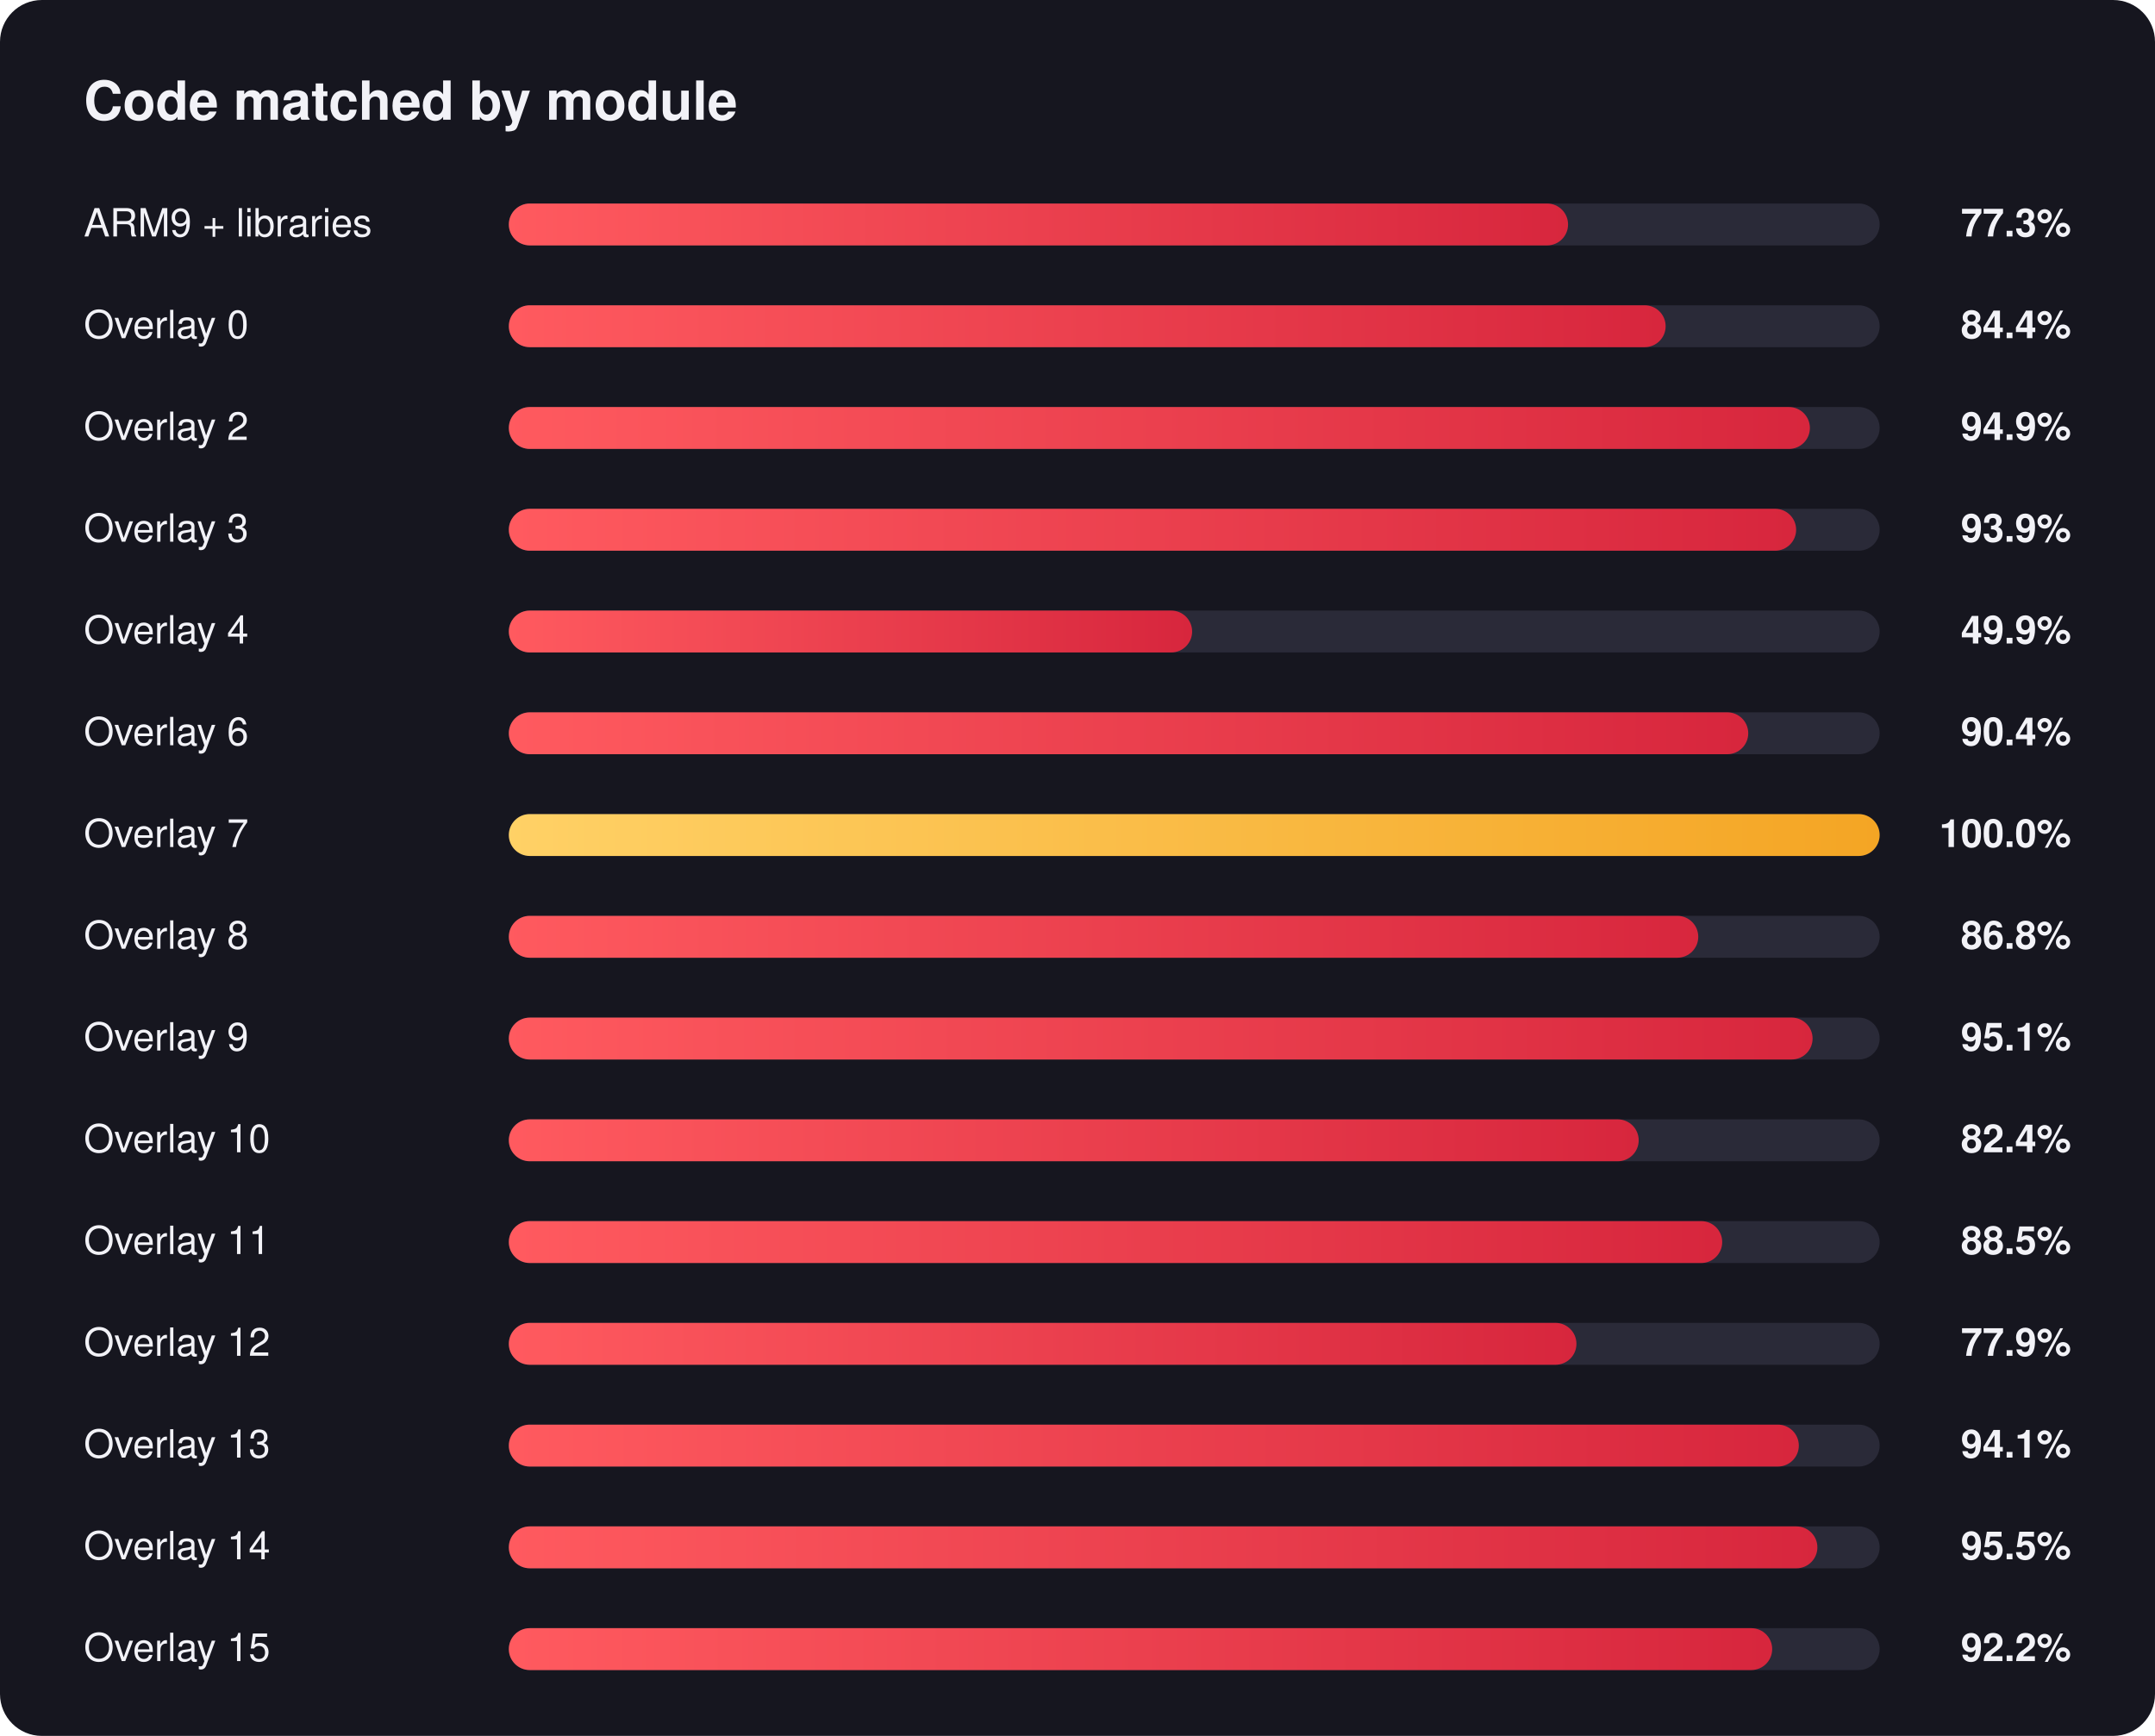
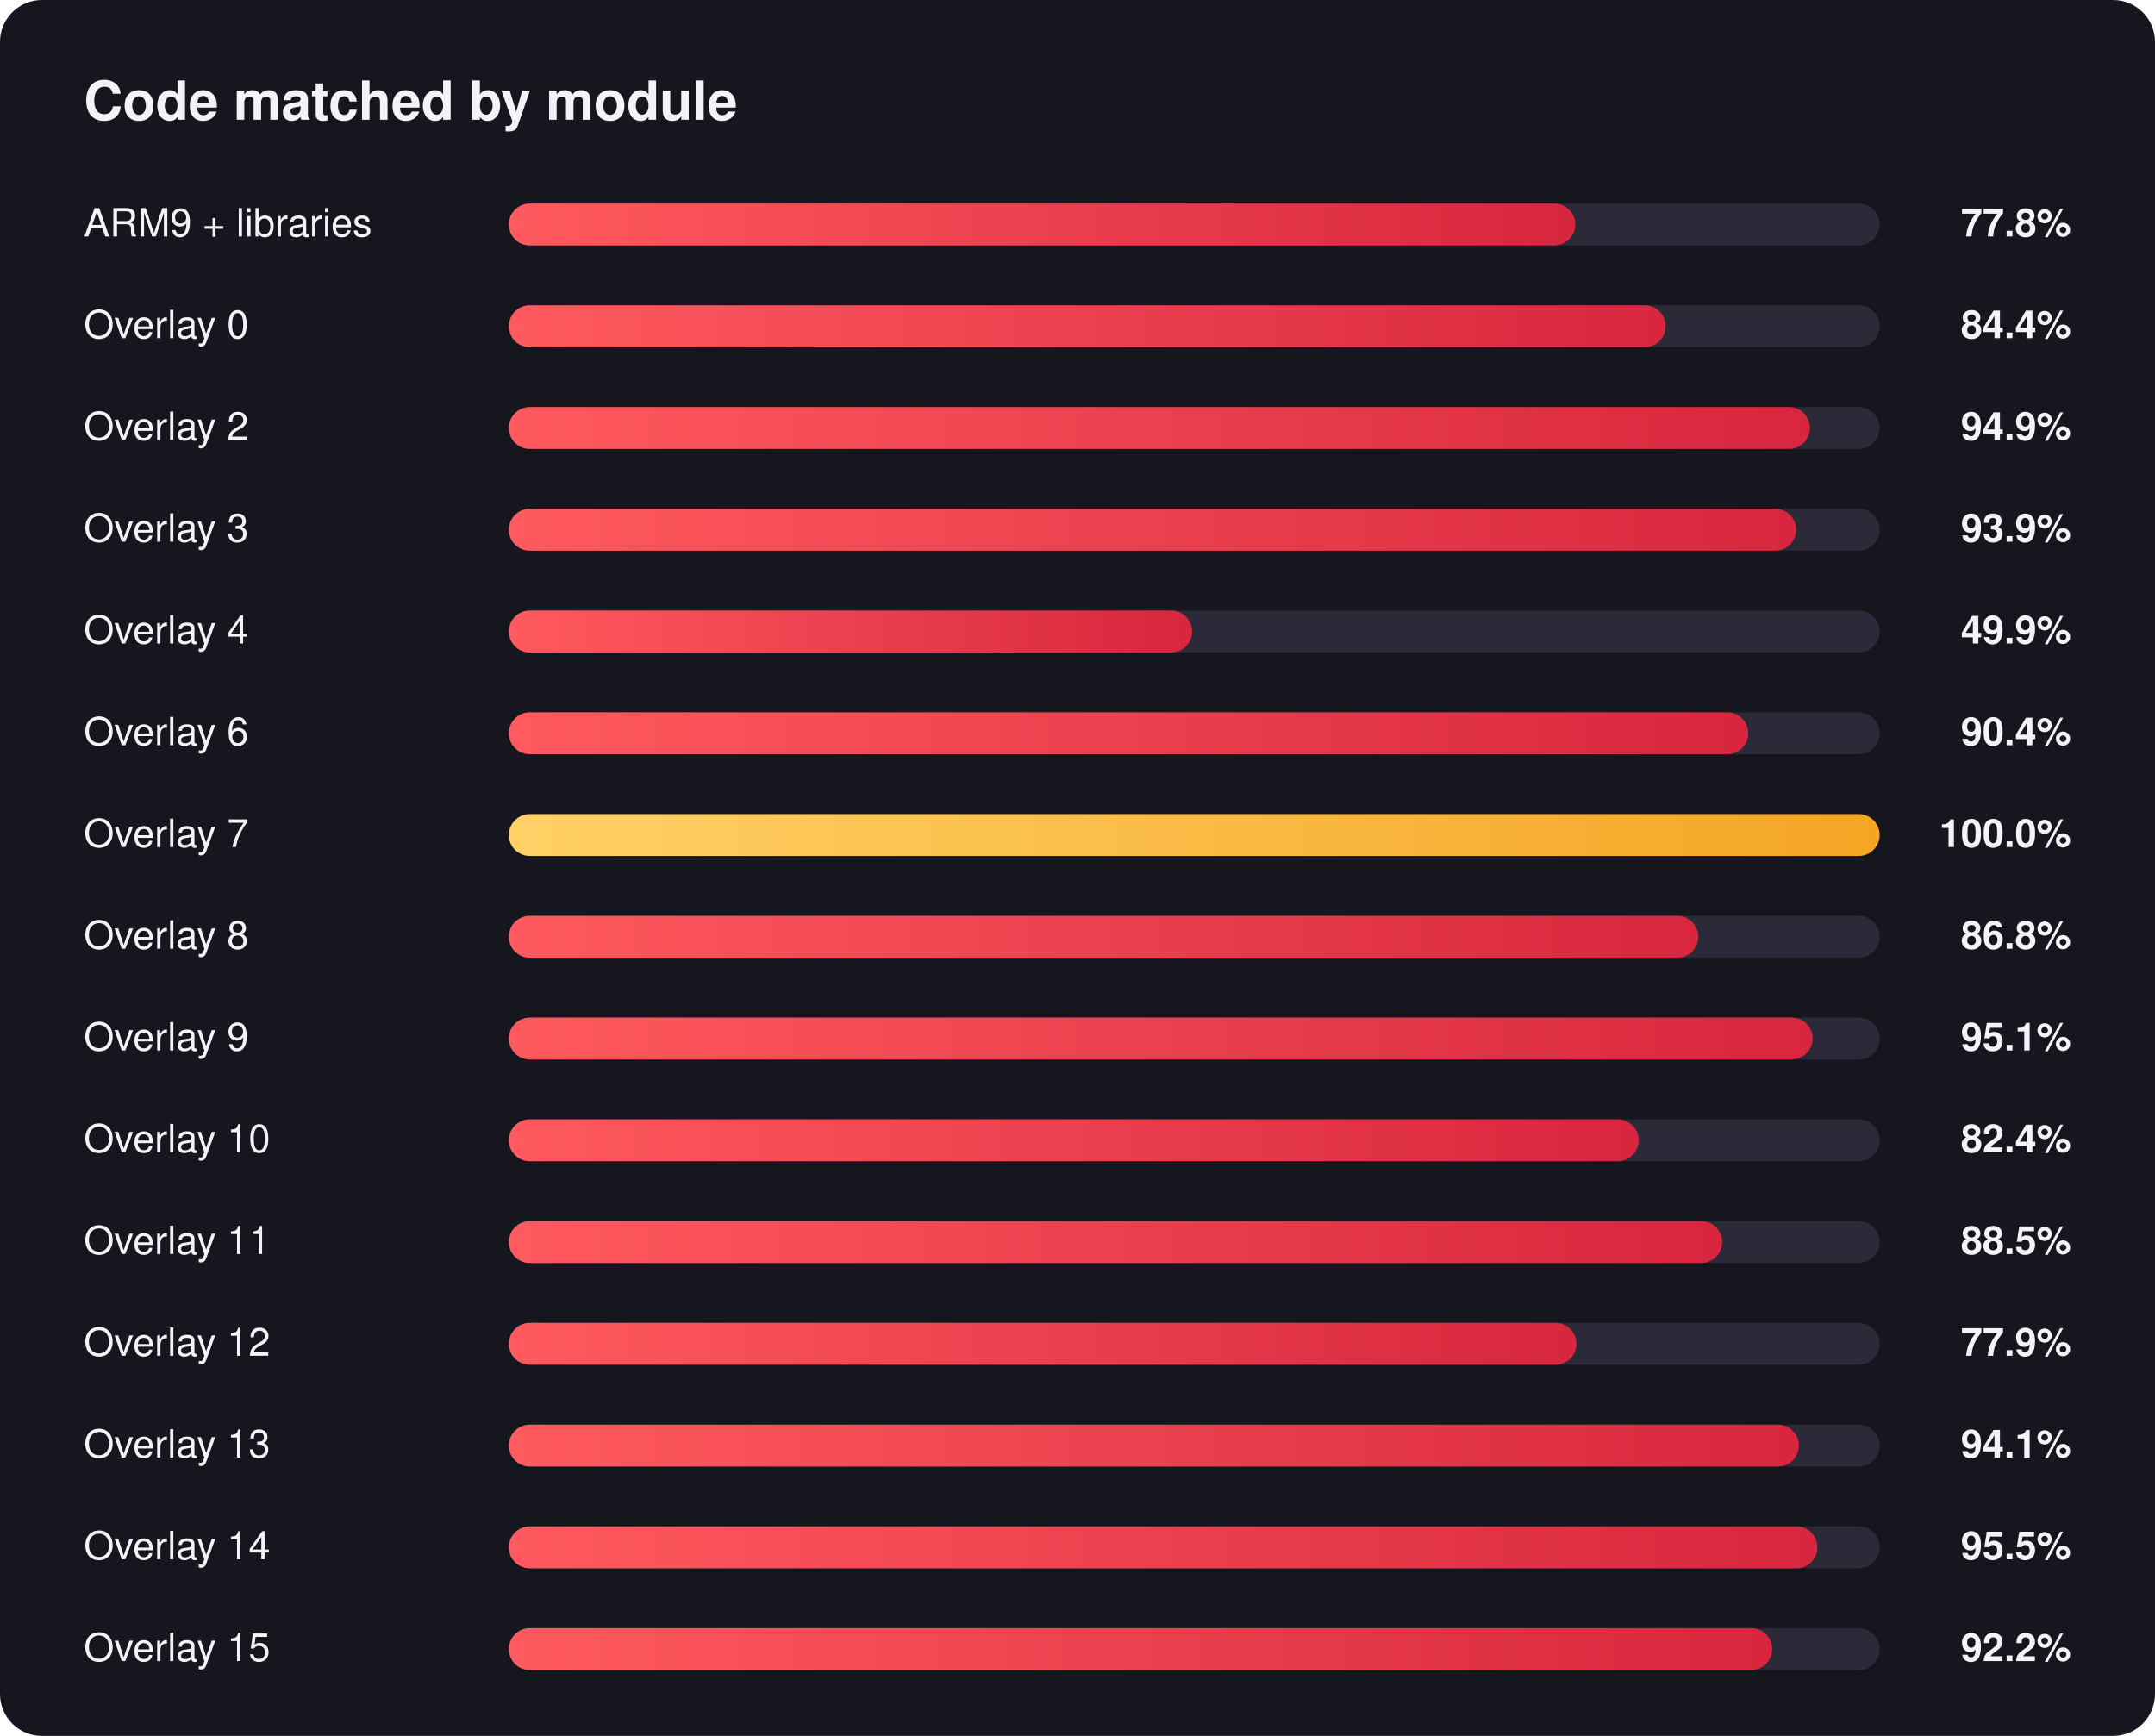
<svg xmlns="http://www.w3.org/2000/svg" width="720" height="580" viewBox="0 0 720 580" font-family="Segoe UI, Helvetica, Arial, sans-serif">
  <defs>
    <linearGradient id="red" x1="0" x2="1" y1="0" y2="0">
      <stop offset="0" stop-color="#ff5a5f" />
      <stop offset="1" stop-color="#d7263d" />
    </linearGradient>
    <linearGradient id="gold" x1="0" x2="1" y1="0" y2="0">
      <stop offset="0" stop-color="#ffd166" />
      <stop offset="1" stop-color="#f4a524" />
    </linearGradient>
  </defs>
  <rect width="720" height="580" rx="14" fill="#16161f" />
  <text x="28" y="40" fill="#f2f2f7" font-size="18" font-weight="700">Code matched by module</text>
  <text x="28" y="79" fill="#f2f2f7" font-size="13">ARM9 + libraries</text>
-   <text x="692" y="79" fill="#f2f2f7" font-size="13" font-weight="600" text-anchor="end">77.3%</text>
+   <text x="692" y="79" fill="#f2f2f7" font-size="13" font-weight="600" text-anchor="end">77.8%</text>
  <rect x="170" y="68" width="458" height="14" rx="7.0" fill="#2a2a38" />
-   <rect x="170" y="68" width="353.9" height="14" rx="7.0" fill="url(#red)" />
+   <rect x="170" y="68" width="356.3" height="14" rx="7.0" fill="url(#red)" />
  <text x="28" y="113" fill="#f2f2f7" font-size="13">Overlay 0</text>
  <text x="692" y="113" fill="#f2f2f7" font-size="13" font-weight="600" text-anchor="end">84.4%</text>
  <rect x="170" y="102" width="458" height="14" rx="7.0" fill="#2a2a38" />
  <rect x="170" y="102" width="386.5" height="14" rx="7.0" fill="url(#red)" />
  <text x="28" y="147" fill="#f2f2f7" font-size="13">Overlay 2</text>
  <text x="692" y="147" fill="#f2f2f7" font-size="13" font-weight="600" text-anchor="end">94.9%</text>
  <rect x="170" y="136" width="458" height="14" rx="7.0" fill="#2a2a38" />
  <rect x="170" y="136" width="434.7" height="14" rx="7.0" fill="url(#red)" />
  <text x="28" y="181" fill="#f2f2f7" font-size="13">Overlay 3</text>
  <text x="692" y="181" fill="#f2f2f7" font-size="13" font-weight="600" text-anchor="end">93.9%</text>
  <rect x="170" y="170" width="458" height="14" rx="7.0" fill="#2a2a38" />
  <rect x="170" y="170" width="430.1" height="14" rx="7.0" fill="url(#red)" />
  <text x="28" y="215" fill="#f2f2f7" font-size="13">Overlay 4</text>
  <text x="692" y="215" fill="#f2f2f7" font-size="13" font-weight="600" text-anchor="end">49.9%</text>
  <rect x="170" y="204" width="458" height="14" rx="7.0" fill="#2a2a38" />
  <rect x="170" y="204" width="228.3" height="14" rx="7.0" fill="url(#red)" />
  <text x="28" y="249" fill="#f2f2f7" font-size="13">Overlay 6</text>
  <text x="692" y="249" fill="#f2f2f7" font-size="13" font-weight="600" text-anchor="end">90.4%</text>
  <rect x="170" y="238" width="458" height="14" rx="7.0" fill="#2a2a38" />
  <rect x="170" y="238" width="414.1" height="14" rx="7.0" fill="url(#red)" />
  <text x="28" y="283" fill="#f2f2f7" font-size="13">Overlay 7</text>
  <text x="692" y="283" fill="#f2f2f7" font-size="13" font-weight="600" text-anchor="end">100.0%</text>
  <rect x="170" y="272" width="458" height="14" rx="7.0" fill="#2a2a38" />
  <rect x="170" y="272" width="458.0" height="14" rx="7.0" fill="url(#gold)" />
  <text x="28" y="317" fill="#f2f2f7" font-size="13">Overlay 8</text>
  <text x="692" y="317" fill="#f2f2f7" font-size="13" font-weight="600" text-anchor="end">86.8%</text>
  <rect x="170" y="306" width="458" height="14" rx="7.0" fill="#2a2a38" />
  <rect x="170" y="306" width="397.4" height="14" rx="7.0" fill="url(#red)" />
  <text x="28" y="351" fill="#f2f2f7" font-size="13">Overlay 9</text>
  <text x="692" y="351" fill="#f2f2f7" font-size="13" font-weight="600" text-anchor="end">95.1%</text>
  <rect x="170" y="340" width="458" height="14" rx="7.0" fill="#2a2a38" />
  <rect x="170" y="340" width="435.6" height="14" rx="7.0" fill="url(#red)" />
  <text x="28" y="385" fill="#f2f2f7" font-size="13">Overlay 10</text>
  <text x="692" y="385" fill="#f2f2f7" font-size="13" font-weight="600" text-anchor="end">82.4%</text>
  <rect x="170" y="374" width="458" height="14" rx="7.0" fill="#2a2a38" />
  <rect x="170" y="374" width="377.5" height="14" rx="7.0" fill="url(#red)" />
  <text x="28" y="419" fill="#f2f2f7" font-size="13">Overlay 11</text>
  <text x="692" y="419" fill="#f2f2f7" font-size="13" font-weight="600" text-anchor="end">88.5%</text>
  <rect x="170" y="408" width="458" height="14" rx="7.0" fill="#2a2a38" />
  <rect x="170" y="408" width="405.4" height="14" rx="7.0" fill="url(#red)" />
  <text x="28" y="453" fill="#f2f2f7" font-size="13">Overlay 12</text>
  <text x="692" y="453" fill="#f2f2f7" font-size="13" font-weight="600" text-anchor="end">77.9%</text>
  <rect x="170" y="442" width="458" height="14" rx="7.0" fill="#2a2a38" />
  <rect x="170" y="442" width="356.7" height="14" rx="7.0" fill="url(#red)" />
  <text x="28" y="487" fill="#f2f2f7" font-size="13">Overlay 13</text>
  <text x="692" y="487" fill="#f2f2f7" font-size="13" font-weight="600" text-anchor="end">94.1%</text>
  <rect x="170" y="476" width="458" height="14" rx="7.0" fill="#2a2a38" />
  <rect x="170" y="476" width="431.0" height="14" rx="7.0" fill="url(#red)" />
  <text x="28" y="521" fill="#f2f2f7" font-size="13">Overlay 14</text>
  <text x="692" y="521" fill="#f2f2f7" font-size="13" font-weight="600" text-anchor="end">95.5%</text>
  <rect x="170" y="510" width="458" height="14" rx="7.0" fill="#2a2a38" />
  <rect x="170" y="510" width="437.2" height="14" rx="7.0" fill="url(#red)" />
  <text x="28" y="555" fill="#f2f2f7" font-size="13">Overlay 15</text>
  <text x="692" y="555" fill="#f2f2f7" font-size="13" font-weight="600" text-anchor="end">92.2%</text>
  <rect x="170" y="544" width="458" height="14" rx="7.0" fill="#2a2a38" />
  <rect x="170" y="544" width="422.1" height="14" rx="7.0" fill="url(#red)" />
</svg>
